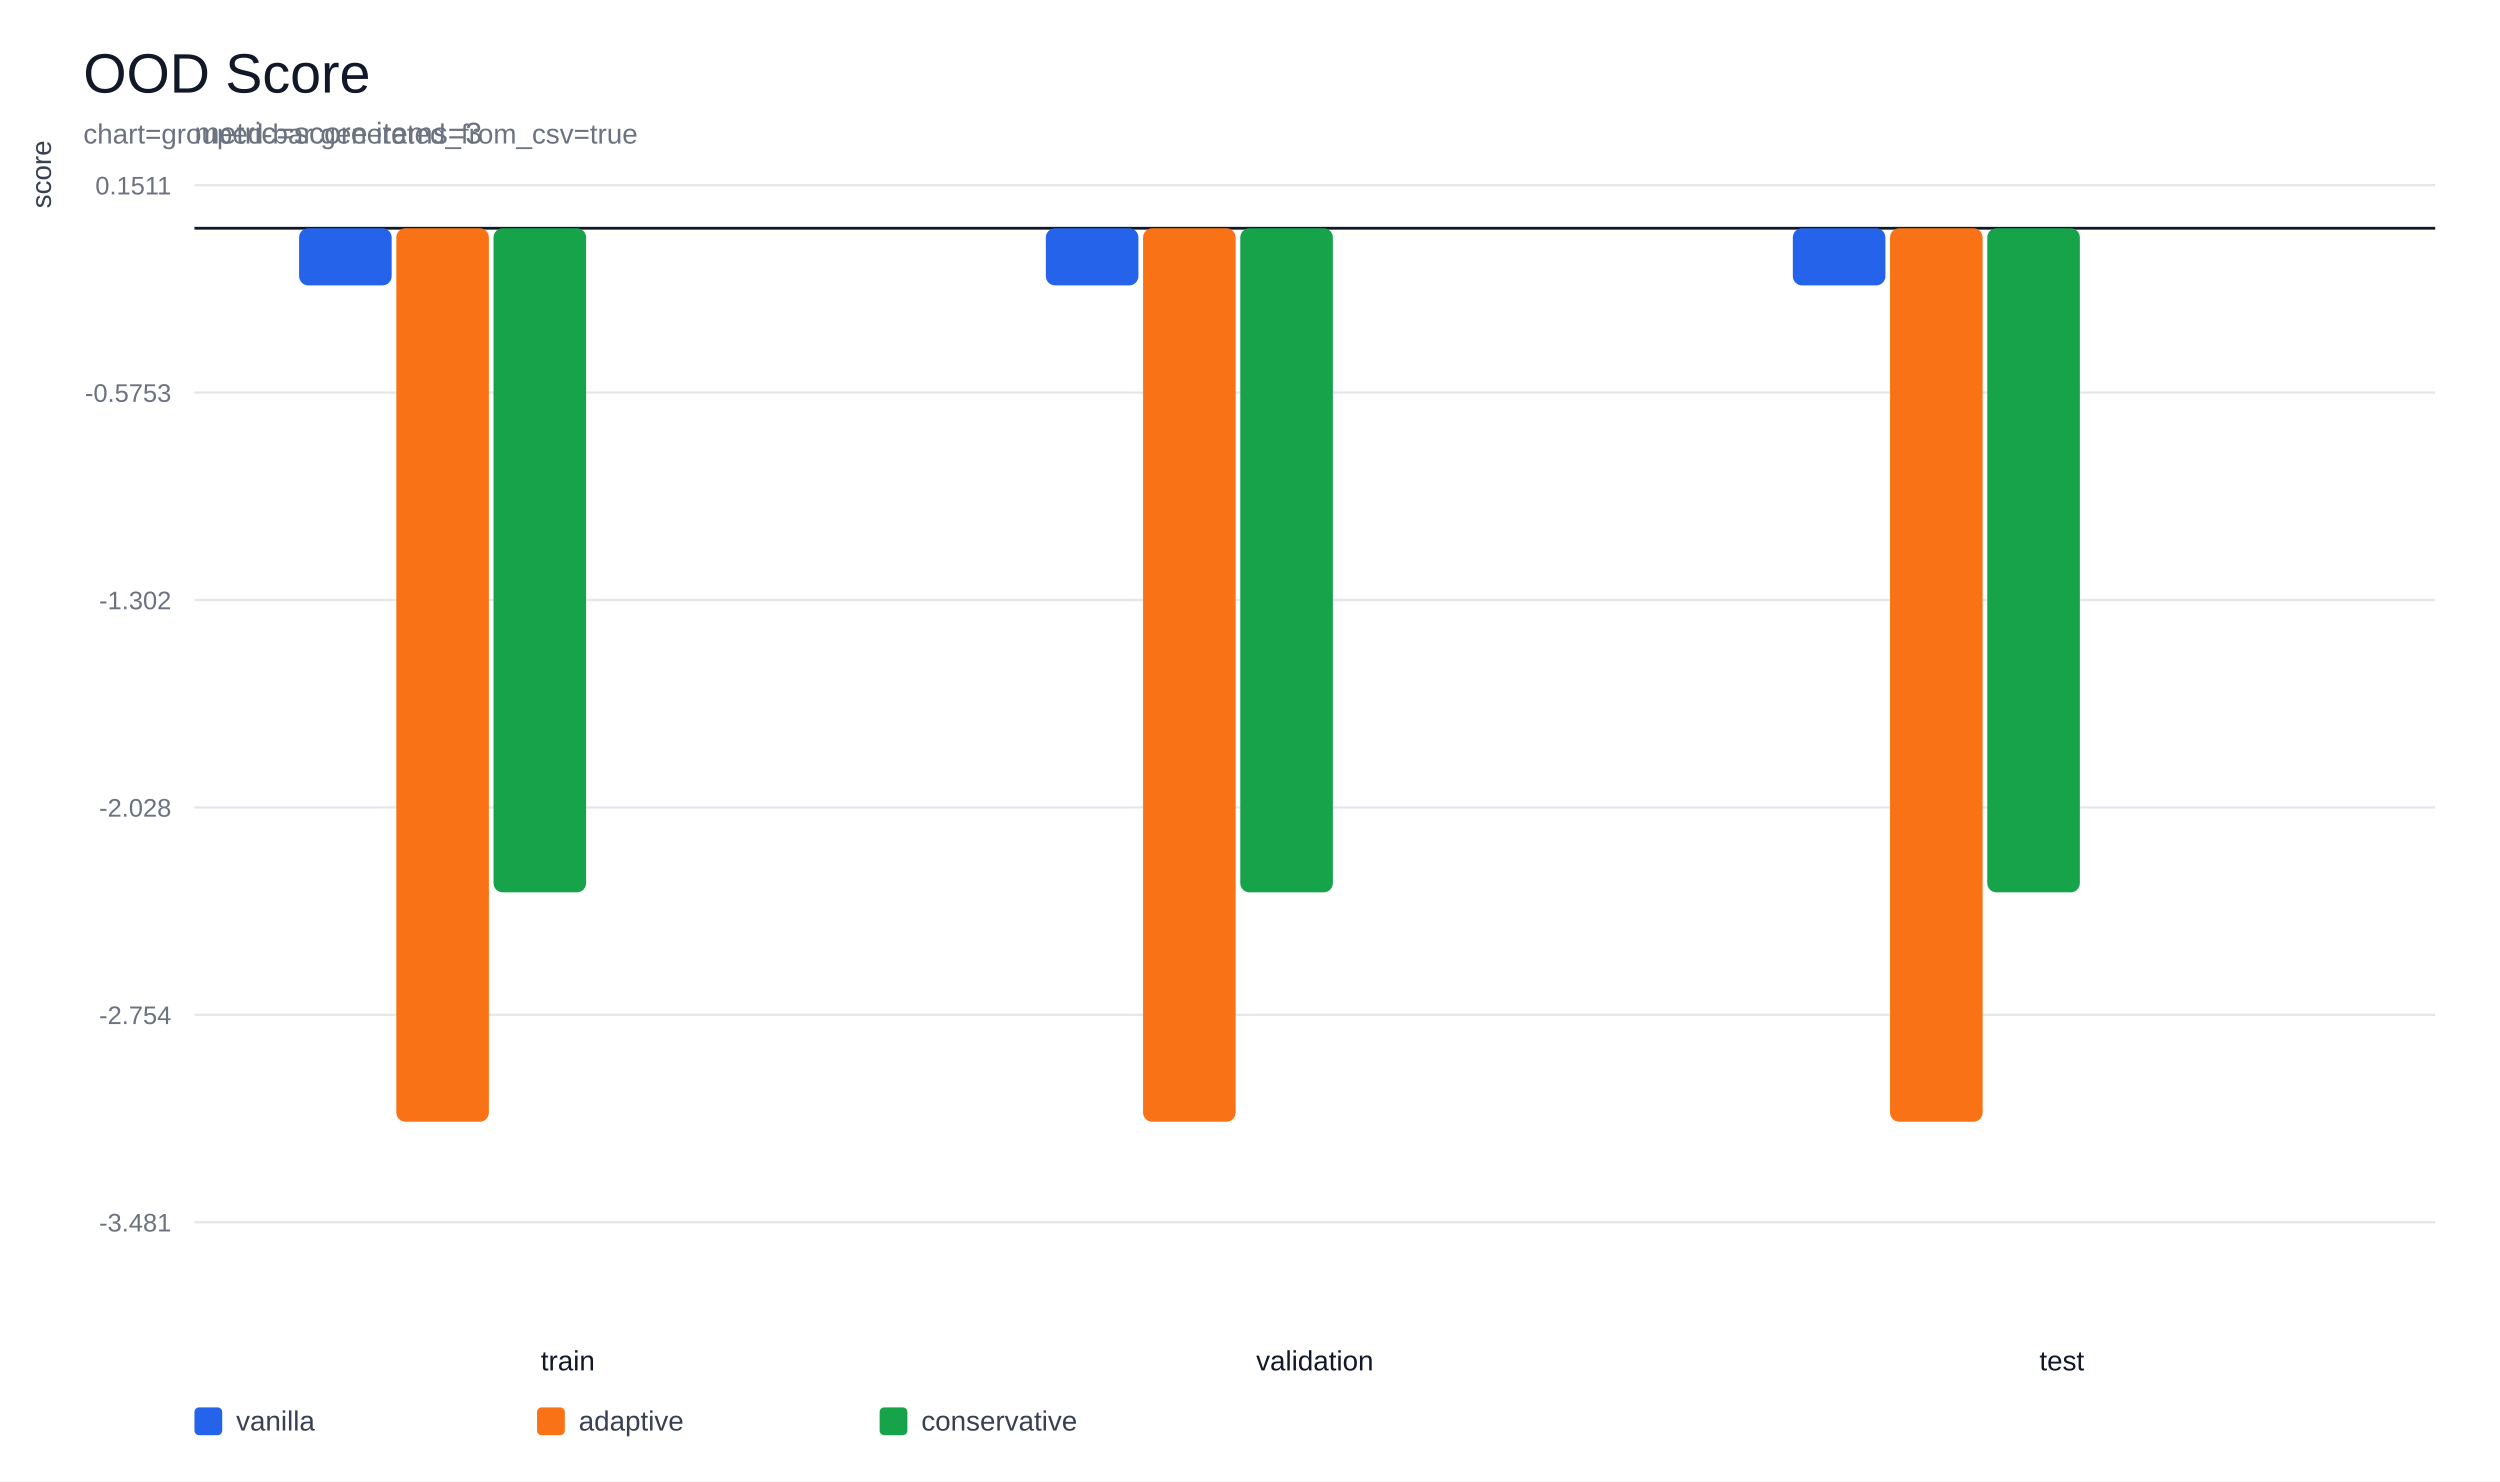
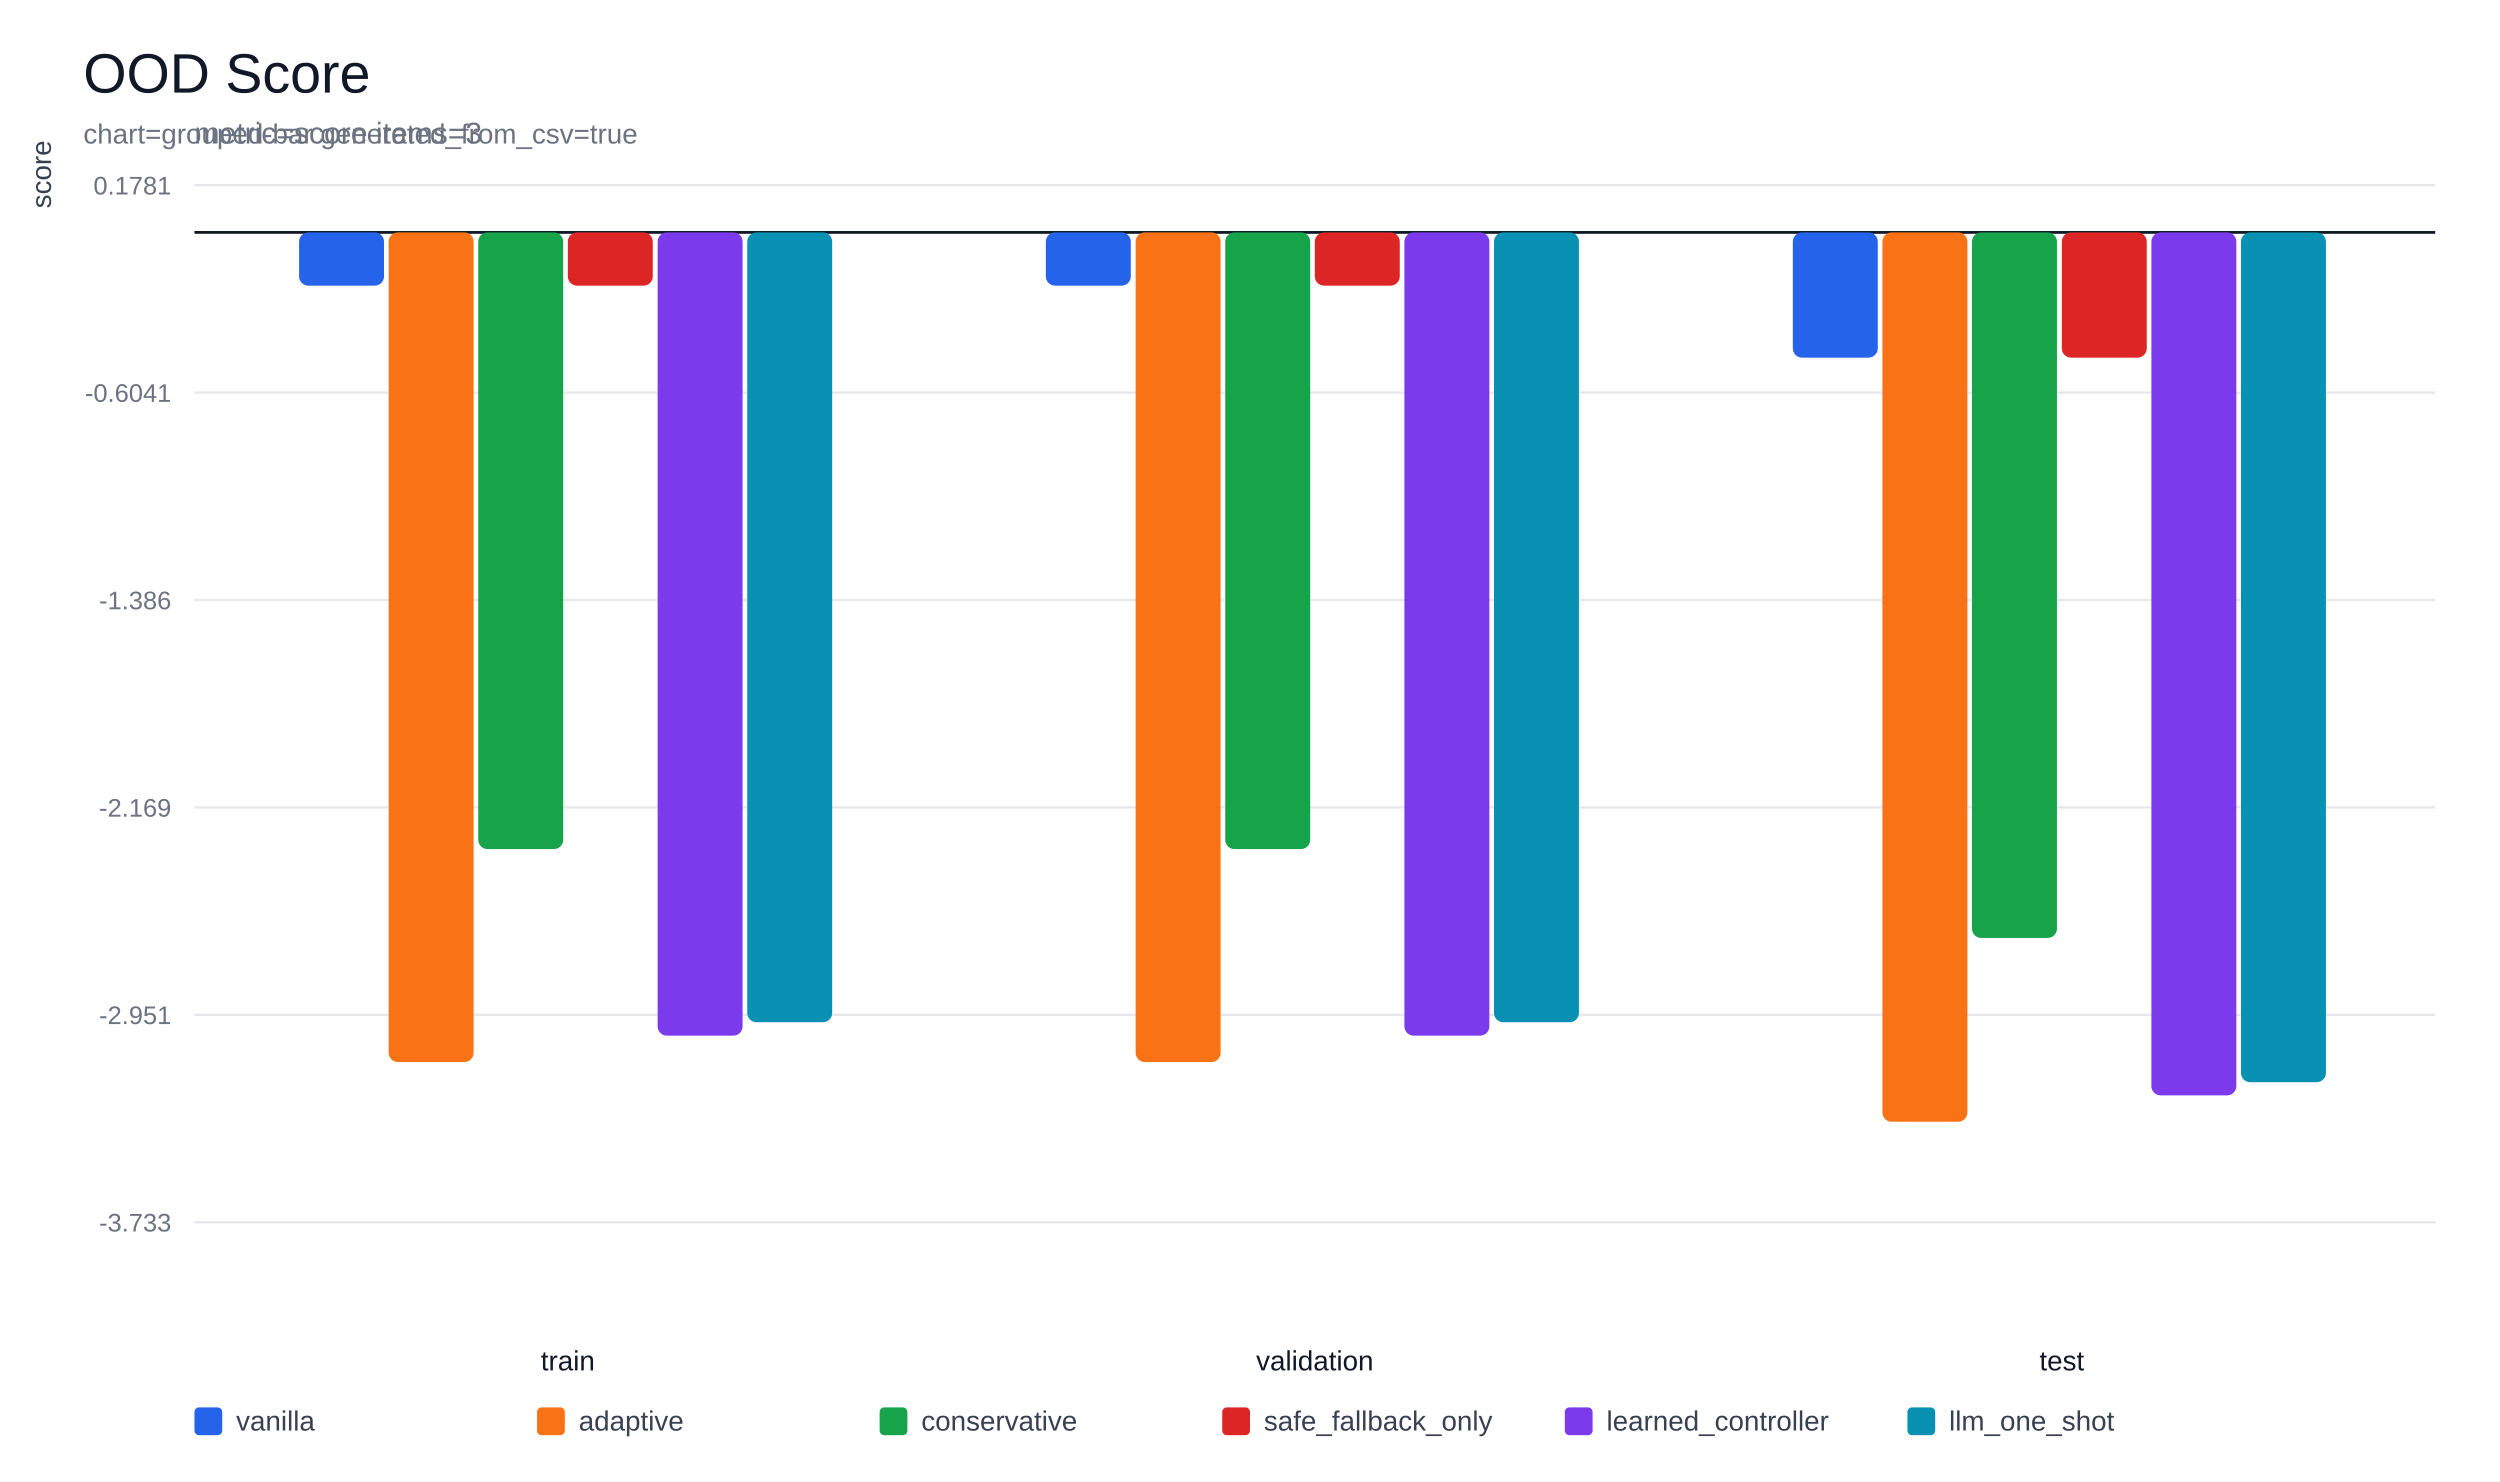
<svg xmlns="http://www.w3.org/2000/svg" width="1080" height="640" viewBox="0 0 1080 640">
  <rect width="100%" height="100%" fill="#ffffff" />
  <text x="36" y="40" font-size="24" font-family="Arial, Helvetica, sans-serif" fill="#111827">OOD Score</text>
  <text x="36" y="62" font-size="12" font-family="Arial, Helvetica, sans-serif" fill="#6b7280">chart=grouped-bar generated_from_csv=true</text>
  <line x1="84.0" y1="528.0" x2="1052.0" y2="528.0" stroke="#e5e7eb" stroke-width="1.0" />
-   <text x="74.0" y="532.0" font-size="11" font-family="Arial, Helvetica, sans-serif" fill="#6b7280" text-anchor="end">-3.481</text>
+   <text x="74.0" y="532.0" font-size="11" font-family="Arial, Helvetica, sans-serif" fill="#6b7280" text-anchor="end">-3.733</text>
  <line x1="84.0" y1="438.4" x2="1052.0" y2="438.4" stroke="#e5e7eb" stroke-width="1.0" />
-   <text x="74.0" y="442.4" font-size="11" font-family="Arial, Helvetica, sans-serif" fill="#6b7280" text-anchor="end">-2.754</text>
+   <text x="74.0" y="442.4" font-size="11" font-family="Arial, Helvetica, sans-serif" fill="#6b7280" text-anchor="end">-2.951</text>
  <line x1="84.0" y1="348.8" x2="1052.0" y2="348.8" stroke="#e5e7eb" stroke-width="1.0" />
-   <text x="74.0" y="352.8" font-size="11" font-family="Arial, Helvetica, sans-serif" fill="#6b7280" text-anchor="end">-2.028</text>
+   <text x="74.0" y="352.8" font-size="11" font-family="Arial, Helvetica, sans-serif" fill="#6b7280" text-anchor="end">-2.169</text>
  <line x1="84.0" y1="259.2" x2="1052.0" y2="259.2" stroke="#e5e7eb" stroke-width="1.0" />
-   <text x="74.0" y="263.2" font-size="11" font-family="Arial, Helvetica, sans-serif" fill="#6b7280" text-anchor="end">-1.302</text>
+   <text x="74.0" y="263.2" font-size="11" font-family="Arial, Helvetica, sans-serif" fill="#6b7280" text-anchor="end">-1.386</text>
  <line x1="84.0" y1="169.6" x2="1052.0" y2="169.6" stroke="#e5e7eb" stroke-width="1.0" />
-   <text x="74.0" y="173.6" font-size="11" font-family="Arial, Helvetica, sans-serif" fill="#6b7280" text-anchor="end">-0.5753</text>
+   <text x="74.0" y="173.6" font-size="11" font-family="Arial, Helvetica, sans-serif" fill="#6b7280" text-anchor="end">-0.6041</text>
  <line x1="84.0" y1="80.0" x2="1052.0" y2="80.0" stroke="#e5e7eb" stroke-width="1.0" />
-   <text x="74.0" y="84.0" font-size="11" font-family="Arial, Helvetica, sans-serif" fill="#6b7280" text-anchor="end">0.1511</text>
-   <line x1="84.0" y1="98.6" x2="1052.0" y2="98.6" stroke="#111827" stroke-width="1.2" />
+   <text x="74.0" y="84.0" font-size="11" font-family="Arial, Helvetica, sans-serif" fill="#6b7280" text-anchor="end">0.1781</text>
+   <line x1="84.0" y1="100.4" x2="1052.0" y2="100.4" stroke="#111827" stroke-width="1.2" />
  <text x="245.3" y="592.0" font-size="12" font-family="Arial, Helvetica, sans-serif" fill="#111827" text-anchor="middle">train</text>
-   <rect x="129.2" y="98.6" width="40.0" height="24.7" rx="4" fill="#2563eb" />
-   <rect x="171.2" y="98.6" width="40.0" height="386.0" rx="4" fill="#f97316" />
-   <rect x="213.2" y="98.6" width="40.0" height="286.9" rx="4" fill="#16a34a" />
+   <rect x="129.2" y="100.4" width="36.7" height="23.0" rx="4" fill="#2563eb" />
+   <rect x="167.9" y="100.4" width="36.7" height="358.4" rx="4" fill="#f97316" />
+   <rect x="206.6" y="100.4" width="36.7" height="266.4" rx="4" fill="#16a34a" />
+   <rect x="245.3" y="100.4" width="36.7" height="23.0" rx="4" fill="#dc2626" />
+   <rect x="284.1" y="100.4" width="36.7" height="347.0" rx="4" fill="#7c3aed" />
+   <rect x="322.8" y="100.4" width="36.7" height="341.2" rx="4" fill="#0891b2" />
  <text x="568.0" y="592.0" font-size="12" font-family="Arial, Helvetica, sans-serif" fill="#111827" text-anchor="middle">validation</text>
-   <rect x="451.8" y="98.6" width="40.0" height="24.7" rx="4" fill="#2563eb" />
-   <rect x="493.8" y="98.6" width="40.0" height="386.0" rx="4" fill="#f97316" />
-   <rect x="535.8" y="98.6" width="40.0" height="286.9" rx="4" fill="#16a34a" />
+   <rect x="451.8" y="100.4" width="36.7" height="23.0" rx="4" fill="#2563eb" />
+   <rect x="490.6" y="100.4" width="36.7" height="358.4" rx="4" fill="#f97316" />
+   <rect x="529.3" y="100.4" width="36.7" height="266.4" rx="4" fill="#16a34a" />
+   <rect x="568.0" y="100.4" width="36.7" height="23.0" rx="4" fill="#dc2626" />
+   <rect x="606.7" y="100.4" width="36.7" height="347.0" rx="4" fill="#7c3aed" />
+   <rect x="645.4" y="100.4" width="36.7" height="341.2" rx="4" fill="#0891b2" />
  <text x="890.7" y="592.0" font-size="12" font-family="Arial, Helvetica, sans-serif" fill="#111827" text-anchor="middle">test</text>
-   <rect x="774.5" y="98.6" width="40.0" height="24.7" rx="4" fill="#2563eb" />
-   <rect x="816.5" y="98.6" width="40.0" height="386.0" rx="4" fill="#f97316" />
-   <rect x="858.5" y="98.6" width="40.0" height="286.9" rx="4" fill="#16a34a" />
+   <rect x="774.5" y="100.4" width="36.7" height="54.1" rx="4" fill="#2563eb" />
+   <rect x="813.2" y="100.4" width="36.7" height="384.2" rx="4" fill="#f97316" />
+   <rect x="851.9" y="100.4" width="36.7" height="304.8" rx="4" fill="#16a34a" />
+   <rect x="890.7" y="100.4" width="36.7" height="54.1" rx="4" fill="#dc2626" />
+   <rect x="929.4" y="100.4" width="36.7" height="372.8" rx="4" fill="#7c3aed" />
+   <rect x="968.1" y="100.4" width="36.7" height="367.1" rx="4" fill="#0891b2" />
  <rect x="84" y="608" width="12" height="12" rx="2" fill="#2563eb" />
  <text x="102.0" y="618.0" font-size="12" font-family="Arial, Helvetica, sans-serif" fill="#374151" text-anchor="start">vanilla</text>
  <rect x="232" y="608" width="12" height="12" rx="2" fill="#f97316" />
  <text x="250.0" y="618.0" font-size="12" font-family="Arial, Helvetica, sans-serif" fill="#374151" text-anchor="start">adaptive</text>
  <rect x="380" y="608" width="12" height="12" rx="2" fill="#16a34a" />
  <text x="398.0" y="618.0" font-size="12" font-family="Arial, Helvetica, sans-serif" fill="#374151" text-anchor="start">conservative</text>
+   <rect x="528" y="608" width="12" height="12" rx="2" fill="#dc2626" />
+   <text x="546.0" y="618.0" font-size="12" font-family="Arial, Helvetica, sans-serif" fill="#374151" text-anchor="start">safe_fallback_only</text>
+   <rect x="676" y="608" width="12" height="12" rx="2" fill="#7c3aed" />
+   <text x="694.0" y="618.0" font-size="12" font-family="Arial, Helvetica, sans-serif" fill="#374151" text-anchor="start">learned_controller</text>
+   <rect x="824" y="608" width="12" height="12" rx="2" fill="#0891b2" />
+   <text x="842.0" y="618.0" font-size="12" font-family="Arial, Helvetica, sans-serif" fill="#374151" text-anchor="start">llm_one_shot</text>
  <text x="84" y="62" font-size="13" font-family="Arial, Helvetica, sans-serif" fill="#6b7280">metric=score items=3</text>
  <text x="22.0" y="90.0" font-size="12" font-family="Arial, Helvetica, sans-serif" fill="#374151" text-anchor="start" transform="rotate(-90 22.0 90.0)">score</text>
</svg>
